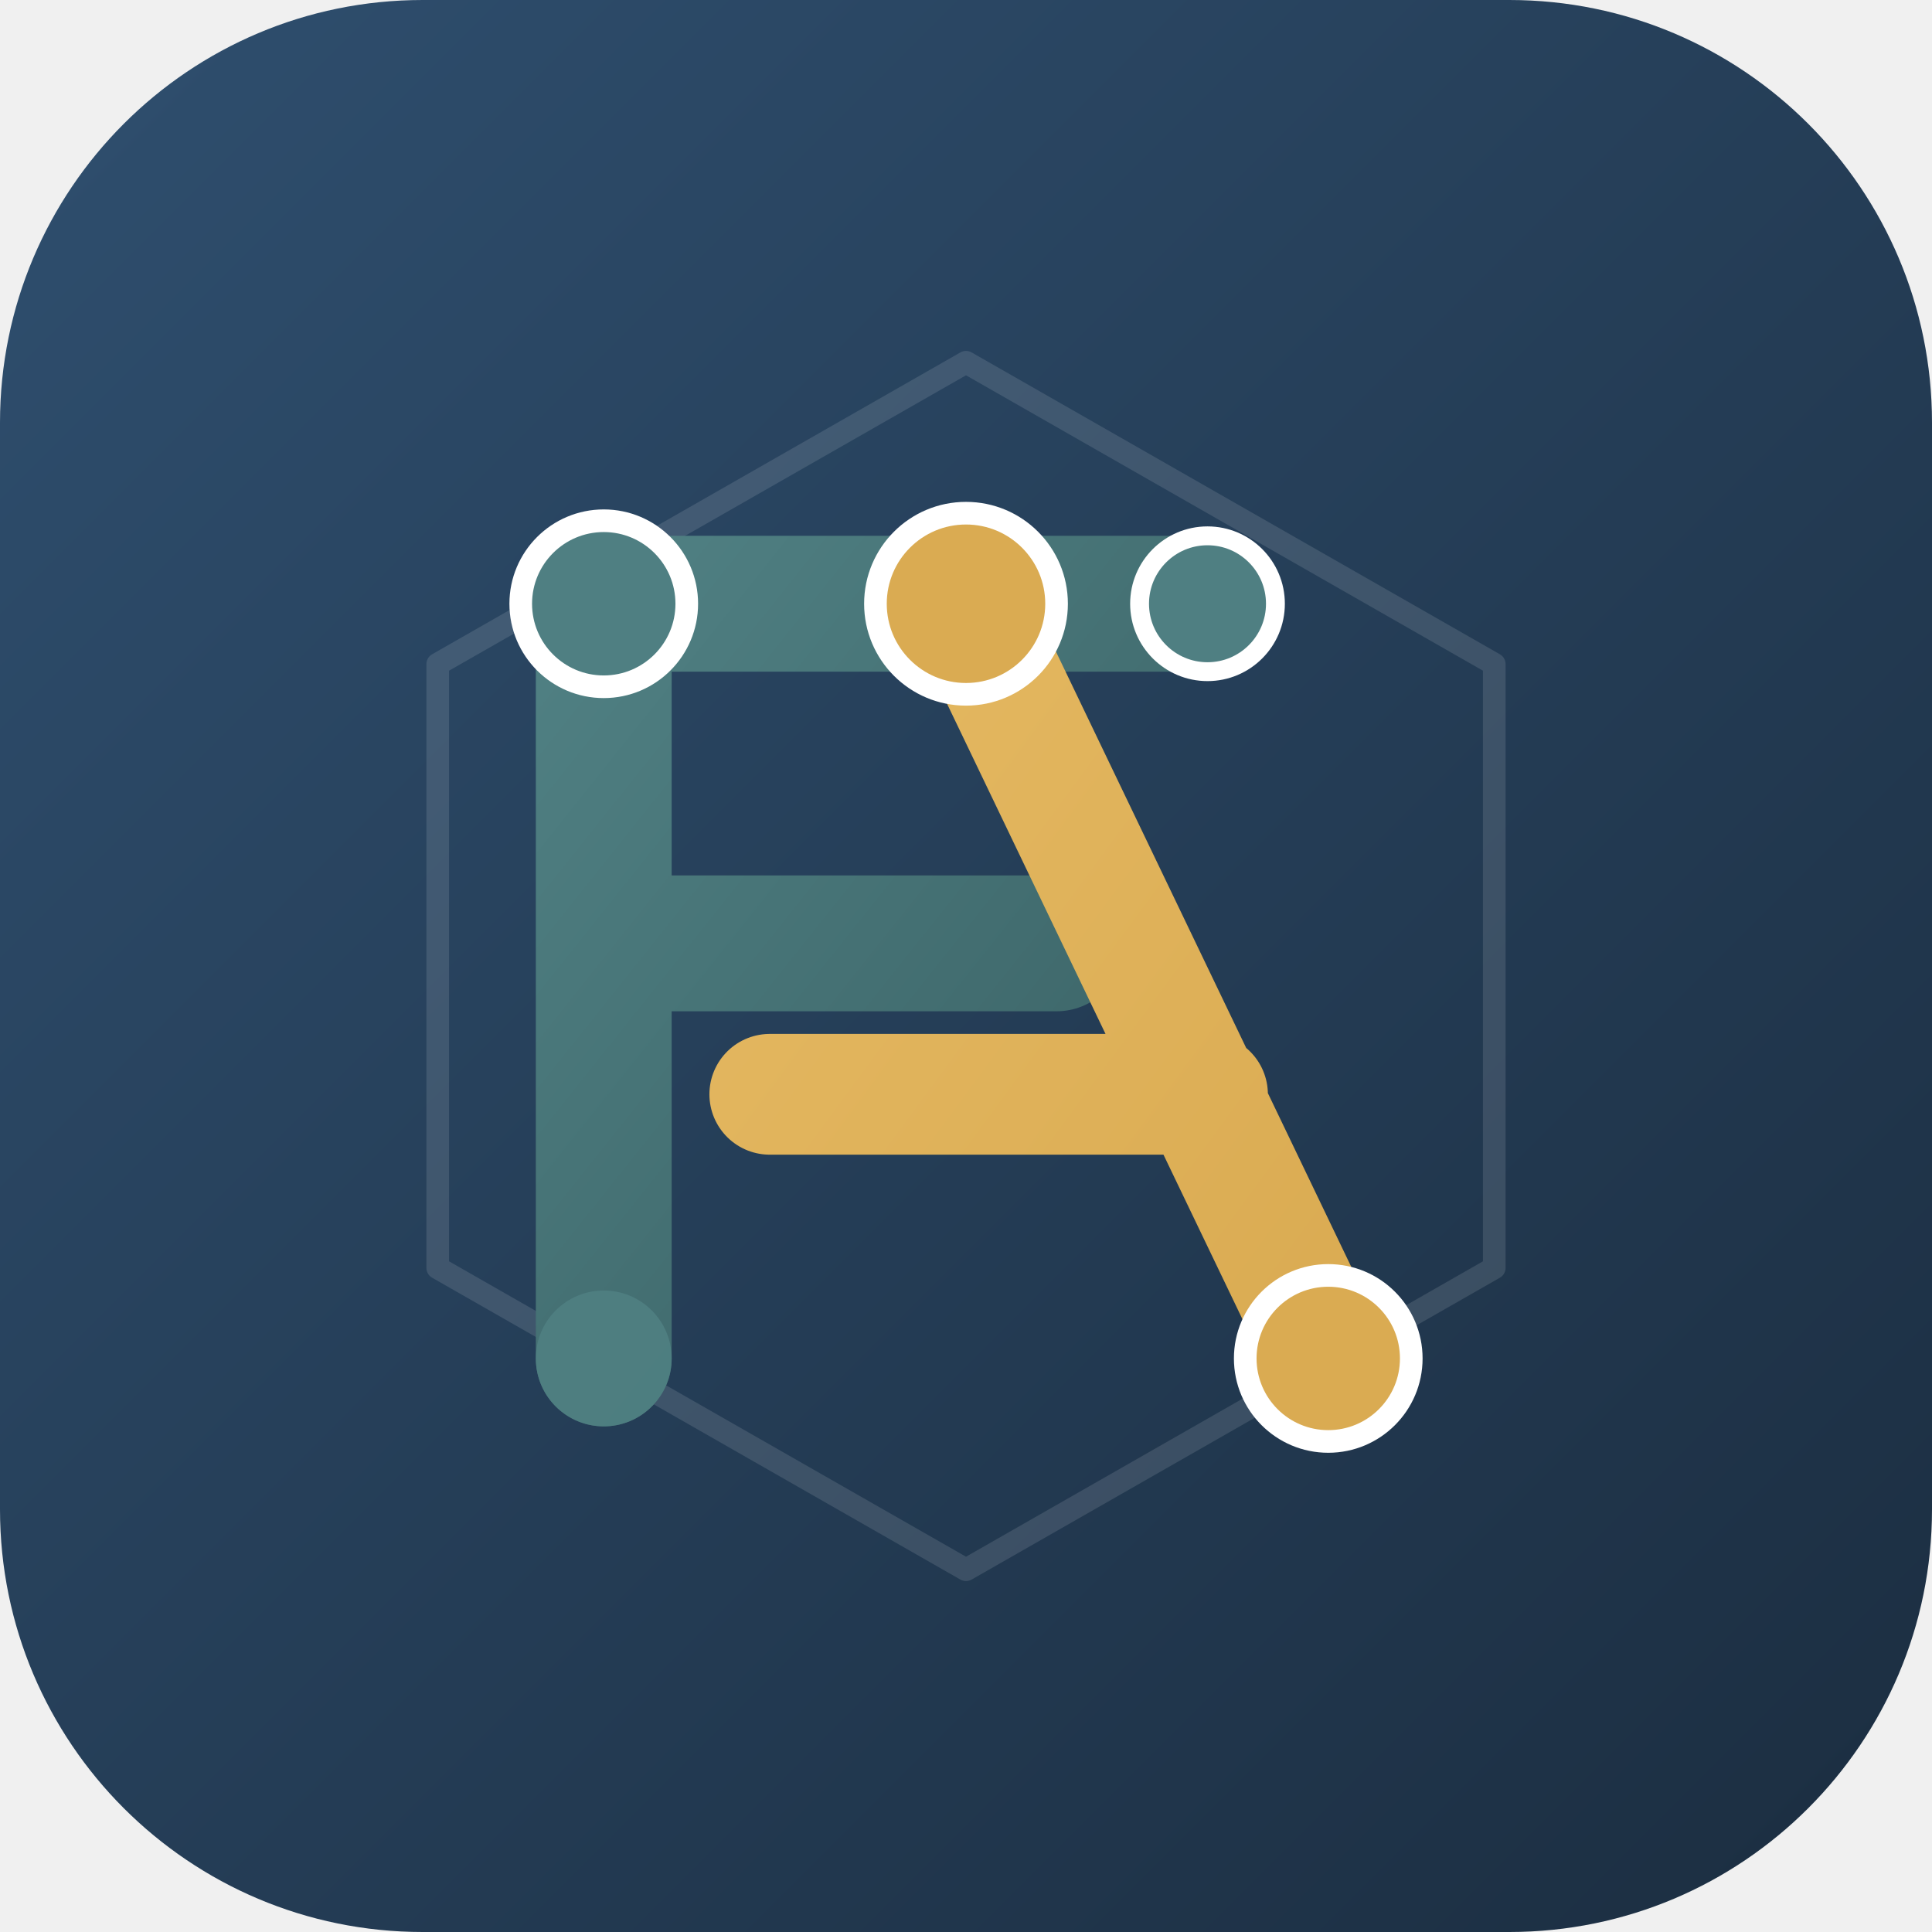
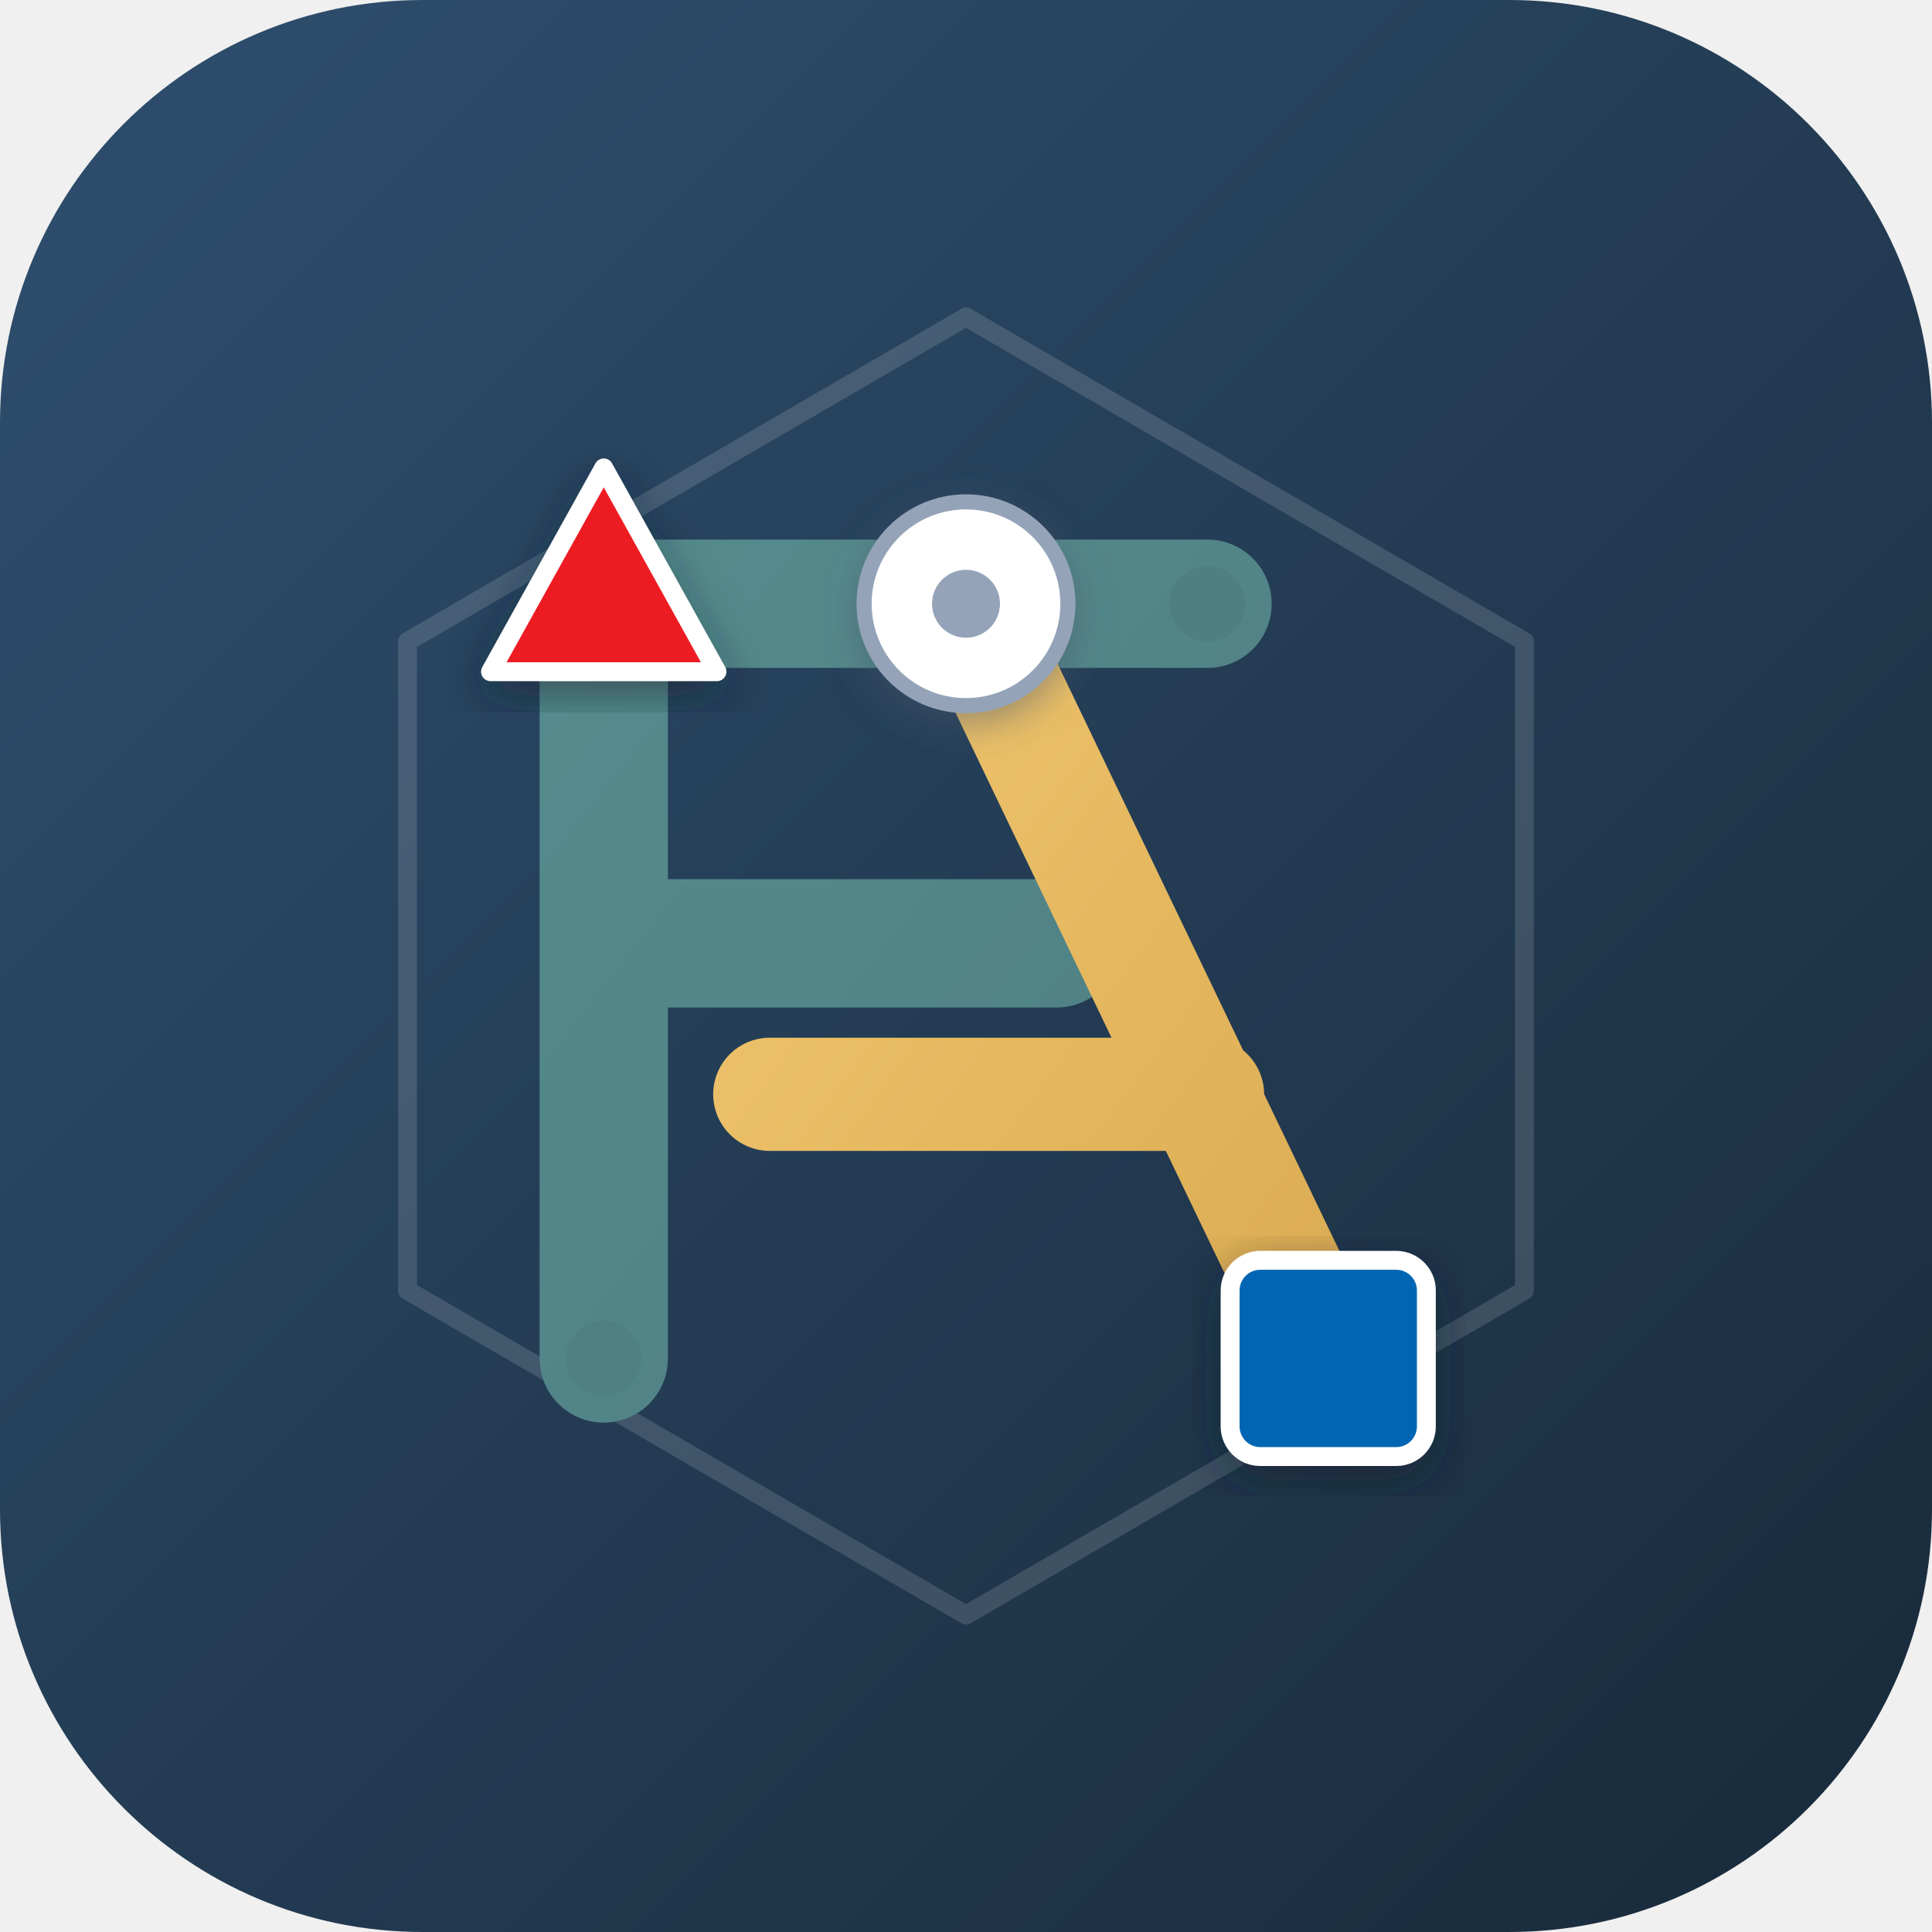
<svg xmlns="http://www.w3.org/2000/svg" viewBox="0 0 512 512" width="100%" height="100%">
  <defs>
    <linearGradient id="bgGrad" x1="0%" y1="0%" x2="100%" y2="100%">
      <stop offset="0%" stop-color="#2F4F6F" />
-       <stop offset="100%" stop-color="#1B2D40" />
+       <stop offset="100%" stop-color="#182A3A" />
    </linearGradient>
    <linearGradient id="tealGrad" x1="0%" y1="0%" x2="100%" y2="100%">
-       <stop offset="0%" stop-color="#4F7F82" />
-       <stop offset="100%" stop-color="#385F62" />
+       <stop offset="0%" stop-color="#558B8E" />
+       <stop offset="100%" stop-color="#4F7F82" />
    </linearGradient>
    <linearGradient id="goldGrad" x1="0%" y1="0%" x2="100%" y2="100%">
-       <stop offset="0%" stop-color="#E5B962" />
+       <stop offset="0%" stop-color="#F2C770" />
      <stop offset="100%" stop-color="#DAAB52" />
    </linearGradient>
+     <filter id="nodeShadow" x="-20%" y="-20%" width="140%" height="140%">
+       <feDropShadow dx="0" dy="4" stdDeviation="6" flood-color="#0F1B27" flood-opacity="0.5" />
+     </filter>
+     <filter id="grayCircleShadow" x="-30%" y="-30%" width="160%" height="160%">
+       <feDropShadow dx="0" dy="3" stdDeviation="5" flood-color="#475569" flood-opacity="0.5" />
+     </filter>
  </defs>
  <rect width="512" height="512" rx="112" fill="url(#bgGrad)" />
-   <path d="M 256 96 L 396 176 L 396 336 L 256 416 L 116 336 L 116 176 Z" fill="none" stroke="#FFFFFF" stroke-width="6" stroke-opacity="0.12" stroke-linejoin="round" />
-   <path d="M 160 360 L 160 160 L 320 160 M 160 250 L 280 250" fill="none" stroke="url(#tealGrad)" stroke-width="36" stroke-linecap="round" stroke-linejoin="round" />
-   <path d="M 256 160 L 352 360 M 204 290 L 320 290" fill="none" stroke="url(#goldGrad)" stroke-width="32" stroke-linecap="round" stroke-linejoin="round" />
-   <circle cx="160" cy="160" r="22" fill="#4F7F82" stroke="#FFFFFF" stroke-width="6" />
-   <circle cx="320" cy="160" r="18" fill="#4F7F82" stroke="#FFFFFF" stroke-width="5" />
-   <circle cx="256" cy="160" r="24" fill="#DAAB52" stroke="#FFFFFF" stroke-width="6" />
-   <circle cx="352" cy="360" r="22" fill="#DAAB52" stroke="#FFFFFF" stroke-width="6" />
-   <circle cx="160" cy="360" r="18" fill="#4F7F82" opacity="0.9" />
+   <path d="M 256 84 L 404 170 L 404 342 L 256 428 L 108 342 L 108 170 Z" fill="none" stroke="#FFFFFF" stroke-width="5" stroke-opacity="0.14" stroke-linejoin="round" />
+   <path d="M 160 360 L 160 160 L 320 160 M 160 250 L 280 250" fill="none" stroke="url(#tealGrad)" stroke-width="34" stroke-linecap="round" stroke-linejoin="round" />
+   <path d="M 256 160 L 352 360 M 204 290 L 320 290" fill="none" stroke="url(#goldGrad)" stroke-width="30" stroke-linecap="round" stroke-linejoin="round" />
+   <g filter="url(#nodeShadow)">
+     <polygon points="160,124 190,178 130,178" fill="#ED1C24" stroke="#FFFFFF" stroke-width="5" stroke-linejoin="round" />
+   </g>
+   <g filter="url(#grayCircleShadow)">
+     <circle cx="256" cy="160" r="27" fill="#FFFFFF" stroke="#94A3B8" stroke-width="4" />
+     <circle cx="256" cy="160" r="9" fill="#94A3B8" />
+   </g>
+   <g filter="url(#nodeShadow)">
+     <rect x="326" y="334" width="52" height="52" rx="8" fill="#0066B3" stroke="#FFFFFF" stroke-width="5" />
+   </g>
+   <circle cx="320" cy="160" r="10" fill="#4F7F82" />
+   <circle cx="160" cy="360" r="10" fill="#4F7F82" opacity="0.8" />
</svg>
